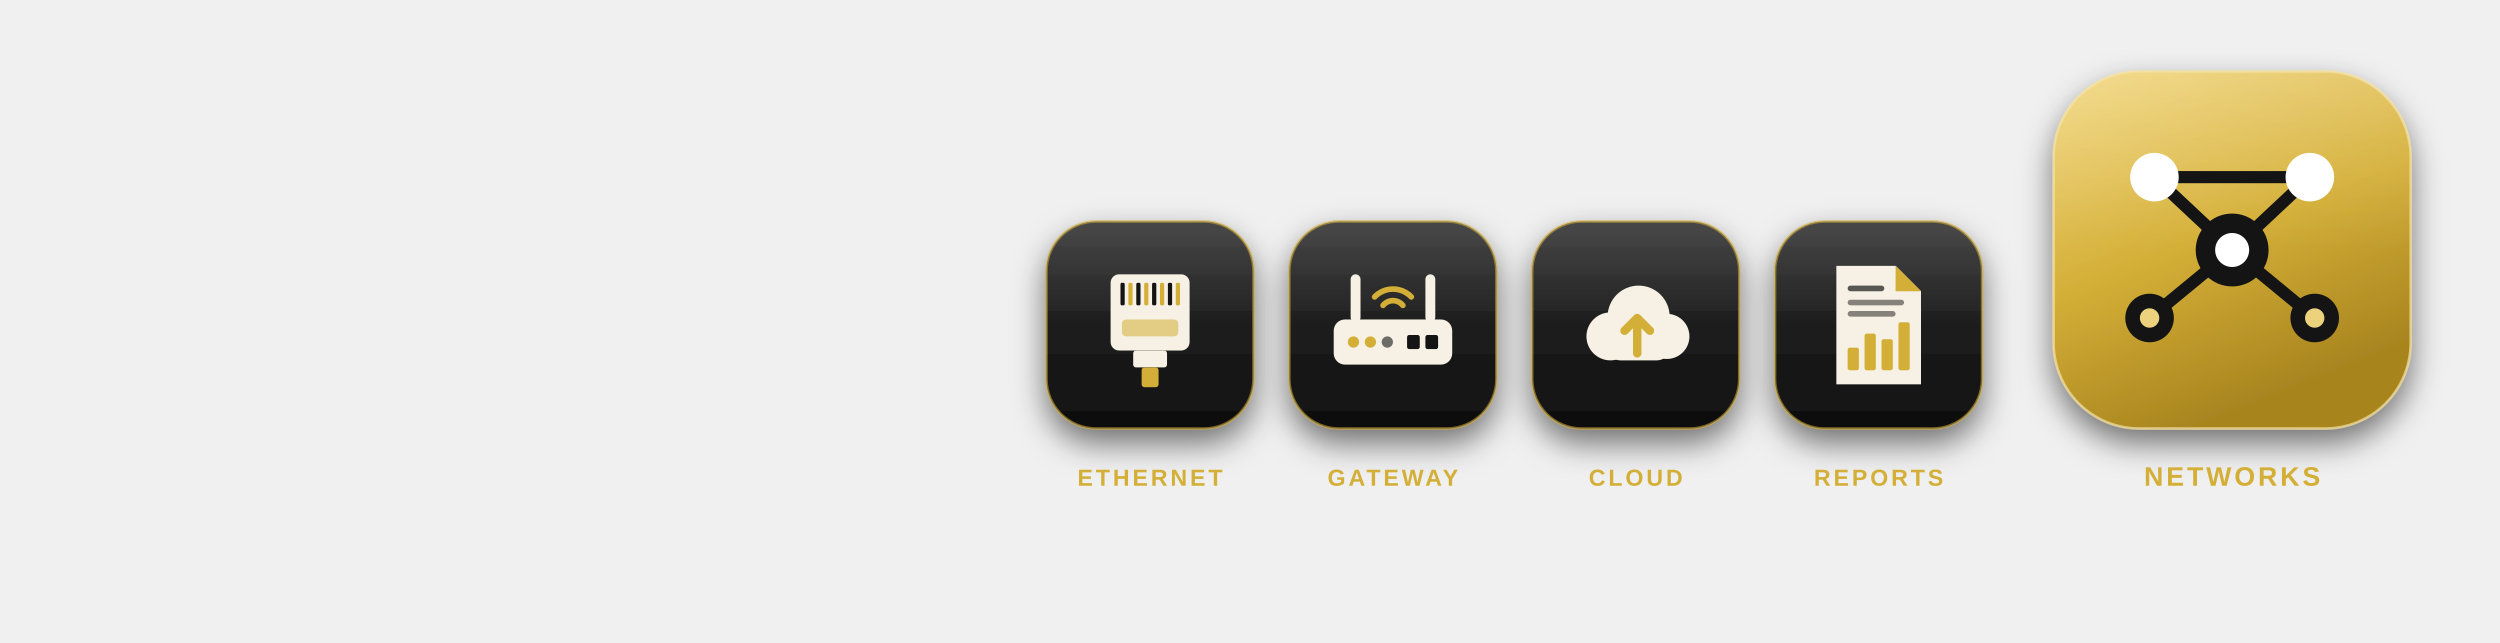
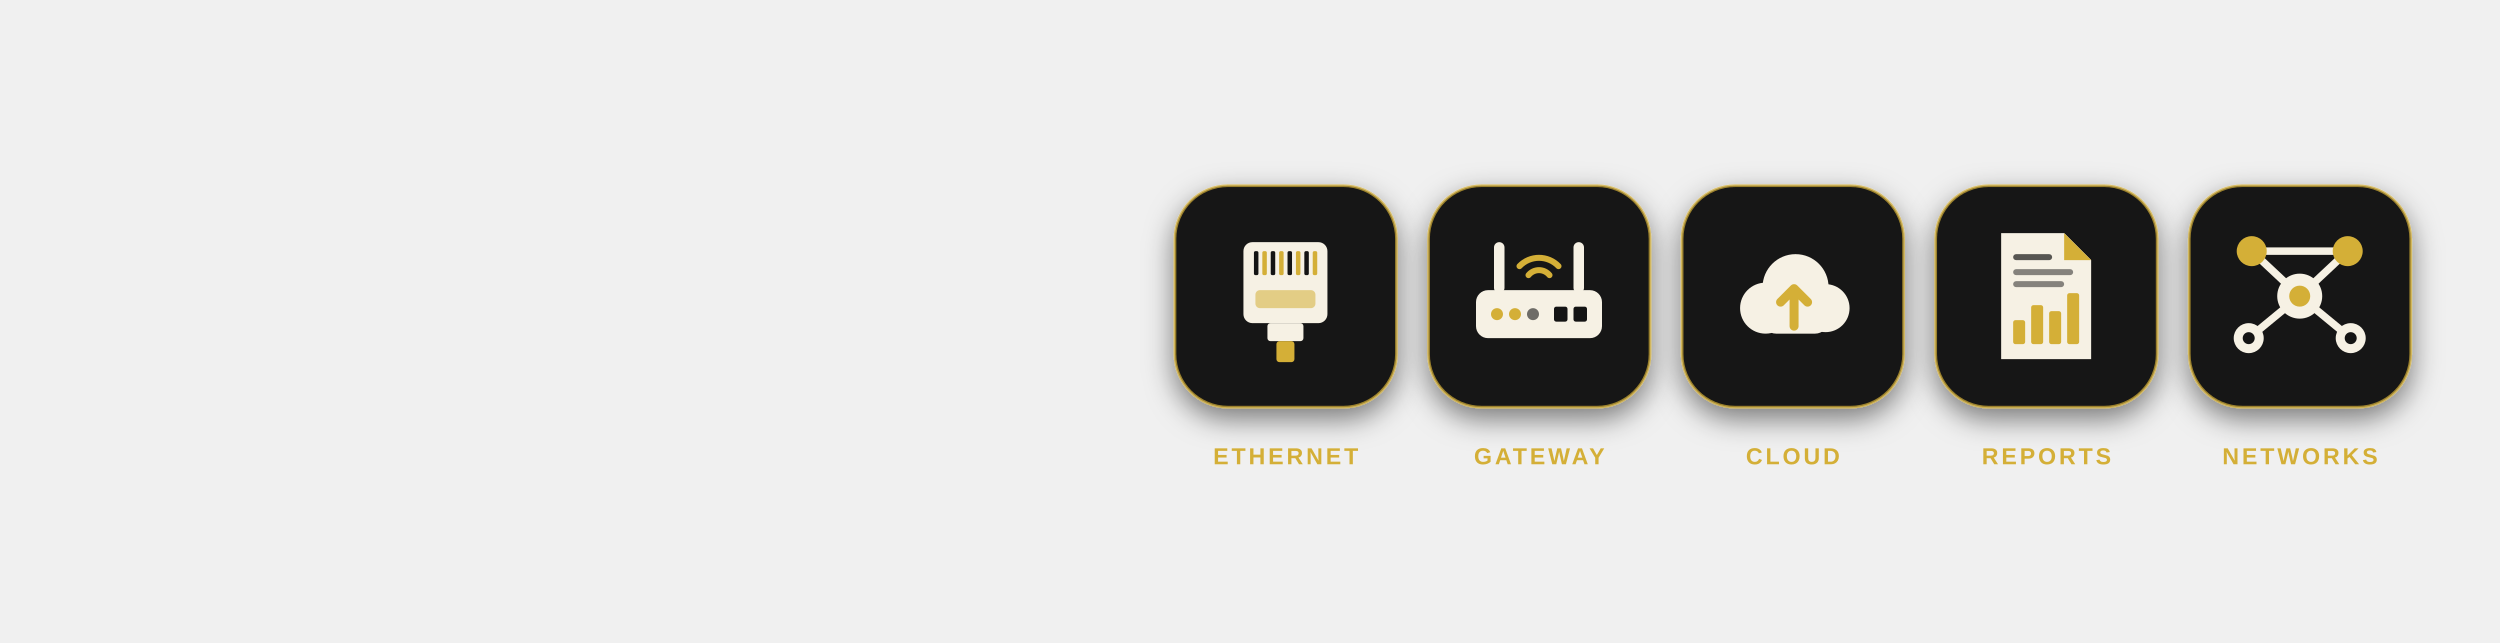
<svg xmlns="http://www.w3.org/2000/svg" viewBox="0 0 1400 360">
  <defs>
-     <linearGradient id="fondoChico" x1="0" y1="0" x2="0" y2="1">
-       <stop offset="0" stop-color="#2c2c2c" />
-       <stop offset="1" stop-color="#0f0f0f" />
-     </linearGradient>
-     <linearGradient id="fondoGrande" x1="0" y1="0" x2="0.4" y2="1">
-       <stop offset="0" stop-color="#f3d77f" />
-       <stop offset="0.55" stop-color="#d4af37" />
-       <stop offset="1" stop-color="#a8841f" />
-     </linearGradient>
-     <linearGradient id="brillo" x1="0" y1="0" x2="0" y2="1">
-       <stop offset="0" stop-color="#ffffff" stop-opacity="0.14" />
-       <stop offset="0.5" stop-color="#ffffff" stop-opacity="0" />
-     </linearGradient>
    <filter id="sombra" x="-30%" y="-30%" width="160%" height="170%">
-       <feDropShadow dx="0" dy="8" stdDeviation="9" flood-color="#000000" flood-opacity="0.55" />
+       <feDropShadow dx="0" dy="6" stdDeviation="8" flood-color="#000000" flood-opacity="0.5" />
    </filter>
  </defs>
-   <g filter="url(#sombra)">
-     <rect x="586" y="124" width="116" height="116" rx="27.84" fill="url(#fondoChico)" />
-   </g>
-   <rect x="586" y="124" width="116" height="116" rx="27.84" fill="url(#brillo)" stroke="#d4af37" stroke-opacity="0.55" stroke-width="1.5" />
-   <g transform="translate(604.56,142.56) scale(0.79)">
+   <rect x="658" y="104" width="124" height="124" rx="29.76" fill="#161616" stroke="#d4af37" stroke-opacity="0.7" stroke-width="1.5" filter="url(#sombra)" />
+   <g transform="translate(677.84,123.84) scale(0.84)">
    <rect x="22" y="14" width="56" height="54" rx="6" fill="#f6f1e4" />
    <rect x="38" y="68" width="24" height="12" rx="2" fill="#f6f1e4" />
    <rect x="44" y="80" width="12" height="14" rx="2" fill="#d4af37" />
    <rect x="29" y="20" width="3" height="16" rx="1" fill="#141414" />
    <rect x="34.6" y="20" width="3" height="16" rx="1" fill="#d4af37" />
    <rect x="40.2" y="20" width="3" height="16" rx="1" fill="#141414" />
    <rect x="45.8" y="20" width="3" height="16" rx="1" fill="#d4af37" />
    <rect x="51.4" y="20" width="3" height="16" rx="1" fill="#141414" />
    <rect x="57" y="20" width="3" height="16" rx="1" fill="#d4af37" />
    <rect x="62.6" y="20" width="3" height="16" rx="1" fill="#141414" />
    <rect x="68.2" y="20" width="3" height="16" rx="1" fill="#d4af37" />
    <rect x="30" y="46" width="40" height="12" rx="3" fill="#d4af37" opacity="0.55" />
  </g>
-   <text x="644" y="272" font-family="Segoe UI, Arial, sans-serif" font-size="13" font-weight="700" letter-spacing="1.6" fill="#d4af37" text-anchor="middle">ETHERNET</text>
-   <g filter="url(#sombra)">
-     <rect x="722" y="124" width="116" height="116" rx="27.84" fill="url(#fondoChico)" />
-   </g>
-   <rect x="722" y="124" width="116" height="116" rx="27.84" fill="url(#brillo)" stroke="#d4af37" stroke-opacity="0.55" stroke-width="1.5" />
-   <g transform="translate(740.56,142.56) scale(0.79)">
+   <text x="720" y="260" font-family="Segoe UI, Arial, sans-serif" font-size="13" font-weight="700" letter-spacing="1.6" fill="#d4af37" text-anchor="middle">ETHERNET</text>
+   <rect x="800" y="104" width="124" height="124" rx="29.76" fill="#161616" stroke="#d4af37" stroke-opacity="0.7" stroke-width="1.5" filter="url(#sombra)" />
+   <g transform="translate(819.84,123.84) scale(0.84)">
    <rect x="20" y="14" width="7" height="34" rx="3.5" fill="#f6f1e4" />
    <rect x="73" y="14" width="7" height="34" rx="3.5" fill="#f6f1e4" />
    <path d="M37,30 a18,18 0 0 1 26,0 M43,36 a9,9 0 0 1 14,0" fill="none" stroke="#d4af37" stroke-width="4" stroke-linecap="round" />
    <rect x="8" y="46" width="84" height="32" rx="8" fill="#f6f1e4" />
    <circle cx="22" cy="62" r="4" fill="#d4af37" />
    <circle cx="34" cy="62" r="4" fill="#d4af37" />
    <circle cx="46" cy="62" r="4" fill="#141414" opacity="0.6" />
    <rect x="60" y="57" width="9" height="10" rx="1.5" fill="#141414" />
    <rect x="73" y="57" width="9" height="10" rx="1.5" fill="#141414" />
  </g>
-   <text x="780" y="272" font-family="Segoe UI, Arial, sans-serif" font-size="13" font-weight="700" letter-spacing="1.6" fill="#d4af37" text-anchor="middle">GATEWAY</text>
-   <g filter="url(#sombra)">
-     <rect x="858" y="124" width="116" height="116" rx="27.84" fill="url(#fondoChico)" />
-   </g>
-   <rect x="858" y="124" width="116" height="116" rx="27.84" fill="url(#brillo)" stroke="#d4af37" stroke-opacity="0.55" stroke-width="1.5" />
-   <g transform="translate(876.56,142.56) scale(0.79)">
+   <text x="862" y="260" font-family="Segoe UI, Arial, sans-serif" font-size="13" font-weight="700" letter-spacing="1.6" fill="#d4af37" text-anchor="middle">GATEWAY</text>
+   <rect x="942" y="104" width="124" height="124" rx="29.76" fill="#161616" stroke="#d4af37" stroke-opacity="0.7" stroke-width="1.5" filter="url(#sombra)" />
+   <g transform="translate(961.84,123.84) scale(0.84)">
    <g fill="#f6f1e4">
      <circle cx="32" cy="58" r="17" />
      <circle cx="52" cy="44" r="22" />
      <circle cx="72" cy="58" r="16" />
      <rect x="30" y="56" width="44" height="19" rx="9" />
    </g>
    <path d="M51,70 V46 M42,54 L51,45 L60,54" fill="none" stroke="#d4af37" stroke-width="6" stroke-linecap="round" stroke-linejoin="round" />
  </g>
-   <text x="916" y="272" font-family="Segoe UI, Arial, sans-serif" font-size="13" font-weight="700" letter-spacing="1.6" fill="#d4af37" text-anchor="middle">CLOUD</text>
-   <g filter="url(#sombra)">
-     <rect x="994" y="124" width="116" height="116" rx="27.84" fill="url(#fondoChico)" />
-   </g>
-   <rect x="994" y="124" width="116" height="116" rx="27.84" fill="url(#brillo)" stroke="#d4af37" stroke-opacity="0.55" stroke-width="1.5" />
-   <g transform="translate(1012.56,142.56) scale(0.79)">
+   <text x="1004" y="260" font-family="Segoe UI, Arial, sans-serif" font-size="13" font-weight="700" letter-spacing="1.6" fill="#d4af37" text-anchor="middle">CLOUD</text>
+   <rect x="1084" y="104" width="124" height="124" rx="29.76" fill="#161616" stroke="#d4af37" stroke-opacity="0.7" stroke-width="1.5" filter="url(#sombra)" />
+   <g transform="translate(1103.84,123.84) scale(0.84)">
    <path d="M20,8 H62 L80,26 V92 H20 Z" fill="#f6f1e4" />
    <path d="M62,8 V26 H80 Z" fill="#d4af37" />
    <rect x="28" y="66" width="8" height="16" rx="1.5" fill="#d4af37" />
    <rect x="40" y="56" width="8" height="26" rx="1.5" fill="#d4af37" />
    <rect x="52" y="60" width="8" height="22" rx="1.5" fill="#d4af37" />
    <rect x="64" y="48" width="8" height="34" rx="1.5" fill="#d4af37" />
    <rect x="28" y="22" width="26" height="4" rx="2" fill="#141414" opacity="0.7" />
    <rect x="28" y="32" width="40" height="4" rx="2" fill="#141414" opacity="0.5" />
    <rect x="28" y="40" width="34" height="4" rx="2" fill="#141414" opacity="0.5" />
  </g>
-   <text x="1052" y="272" font-family="Segoe UI, Arial, sans-serif" font-size="13" font-weight="700" letter-spacing="1.6" fill="#d4af37" text-anchor="middle">REPORTS</text>
-   <g filter="url(#sombra)">
-     <rect x="1150" y="40" width="200" height="200" rx="48" fill="url(#fondoGrande)" />
-   </g>
-   <rect x="1150" y="40" width="200" height="200" rx="48" fill="url(#brillo)" stroke="#f6e3a3" stroke-opacity="0.7" stroke-width="1.5" />
-   <g transform="translate(1182,72) scale(1.36)">
-     <g stroke="#141414" stroke-width="5" stroke-linecap="round">
+   <text x="1146" y="260" font-family="Segoe UI, Arial, sans-serif" font-size="13" font-weight="700" letter-spacing="1.6" fill="#d4af37" text-anchor="middle">REPORTS</text>
+   <rect x="1226" y="104" width="124" height="124" rx="29.76" fill="#161616" stroke="#d4af37" stroke-opacity="0.7" stroke-width="1.5" filter="url(#sombra)" />
+   <g transform="translate(1245.84,123.84) scale(0.84)">
+     <g stroke="#f6f1e4" stroke-width="5" stroke-linecap="round">
      <path d="M50,50 L18,20 M50,50 L82,20 M50,50 L16,78 M50,50 L84,78 M18,20 L82,20" />
    </g>
-     <circle cx="50" cy="50" r="15" fill="#141414" />
-     <circle cx="50" cy="50" r="7" fill="#ffffff" />
-     <circle cx="18" cy="20" r="10" fill="#ffffff" />
-     <circle cx="82" cy="20" r="10" fill="#ffffff" />
-     <circle cx="16" cy="78" r="10" fill="#141414" />
-     <circle cx="84" cy="78" r="10" fill="#141414" />
-     <circle cx="16" cy="78" r="4" fill="#ecd27c" />
-     <circle cx="84" cy="78" r="4" fill="#ecd27c" />
+     <circle cx="50" cy="50" r="15" fill="#f6f1e4" />
+     <circle cx="50" cy="50" r="7" fill="#d4af37" />
+     <circle cx="18" cy="20" r="10" fill="#d4af37" />
+     <circle cx="82" cy="20" r="10" fill="#d4af37" />
+     <circle cx="16" cy="78" r="10" fill="#f6f1e4" />
+     <circle cx="84" cy="78" r="10" fill="#f6f1e4" />
+     <circle cx="16" cy="78" r="4" fill="#141414" />
+     <circle cx="84" cy="78" r="4" fill="#141414" />
  </g>
-   <text x="1250" y="272" font-family="Segoe UI, Arial, sans-serif" font-size="15" font-weight="700" letter-spacing="1.6" fill="#d4af37" text-anchor="middle">NETWORKS</text>
+   <text x="1288" y="260" font-family="Segoe UI, Arial, sans-serif" font-size="13" font-weight="700" letter-spacing="1.6" fill="#d4af37" text-anchor="middle">NETWORKS</text>
</svg>
